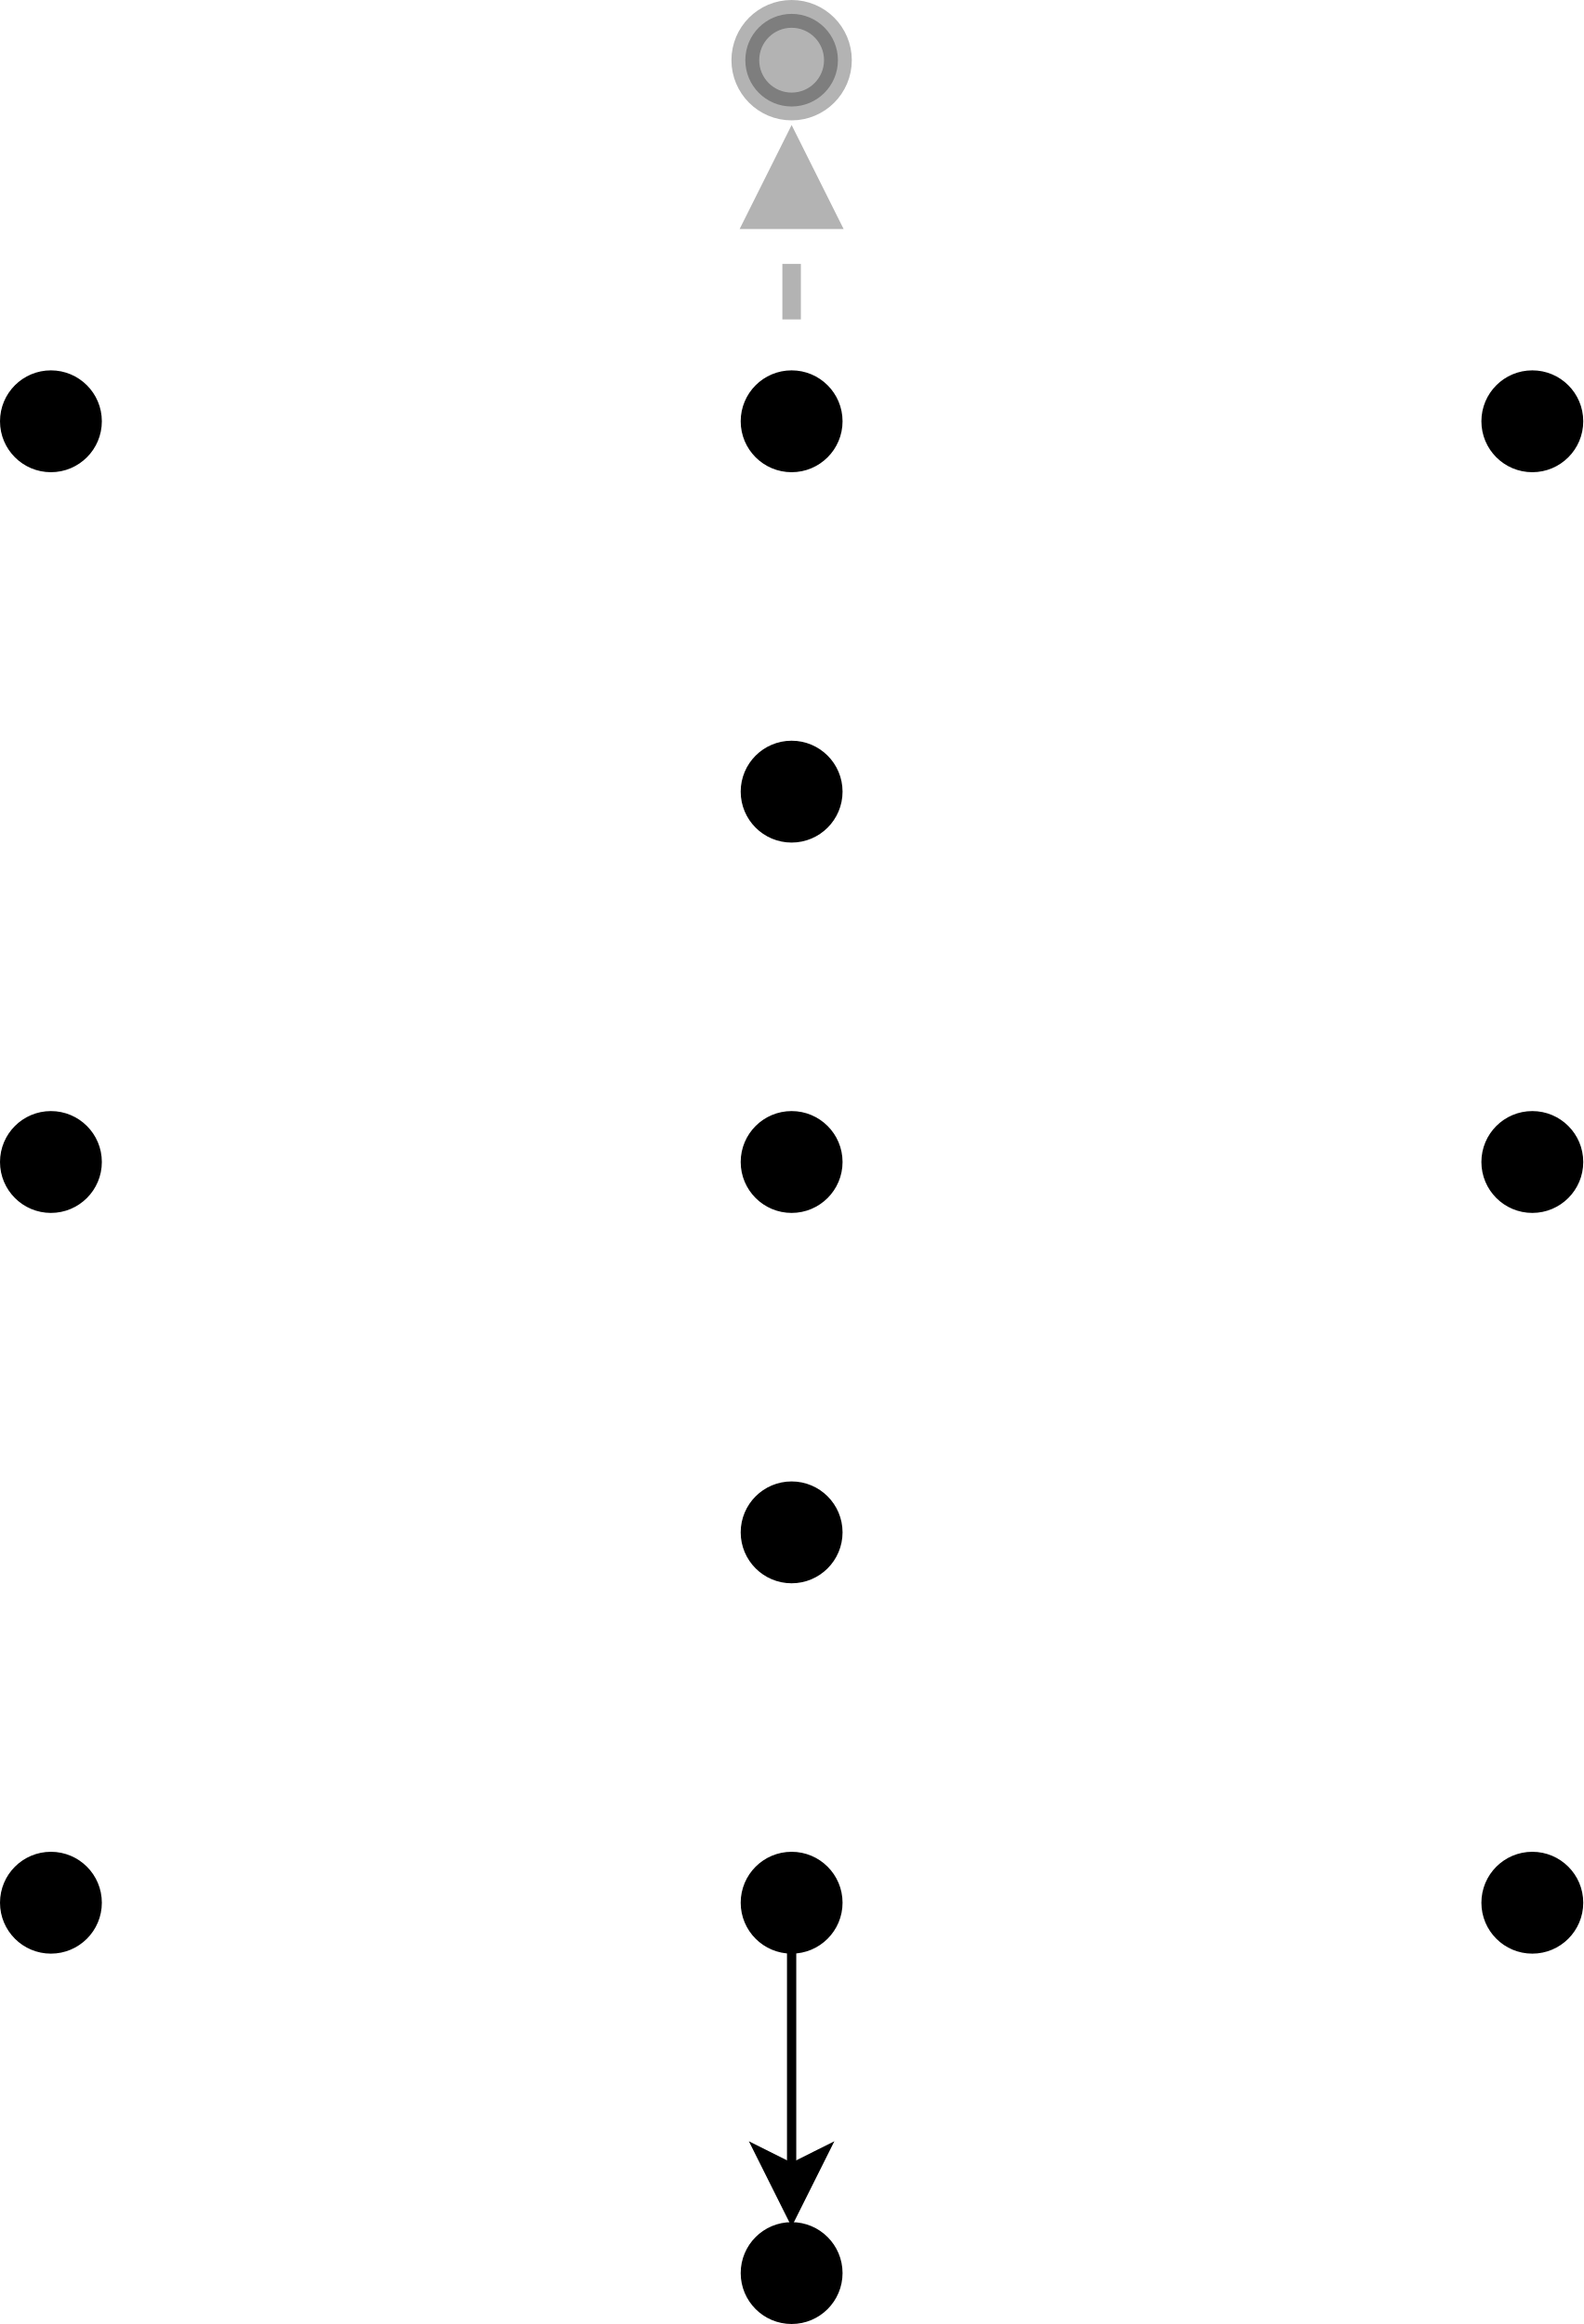
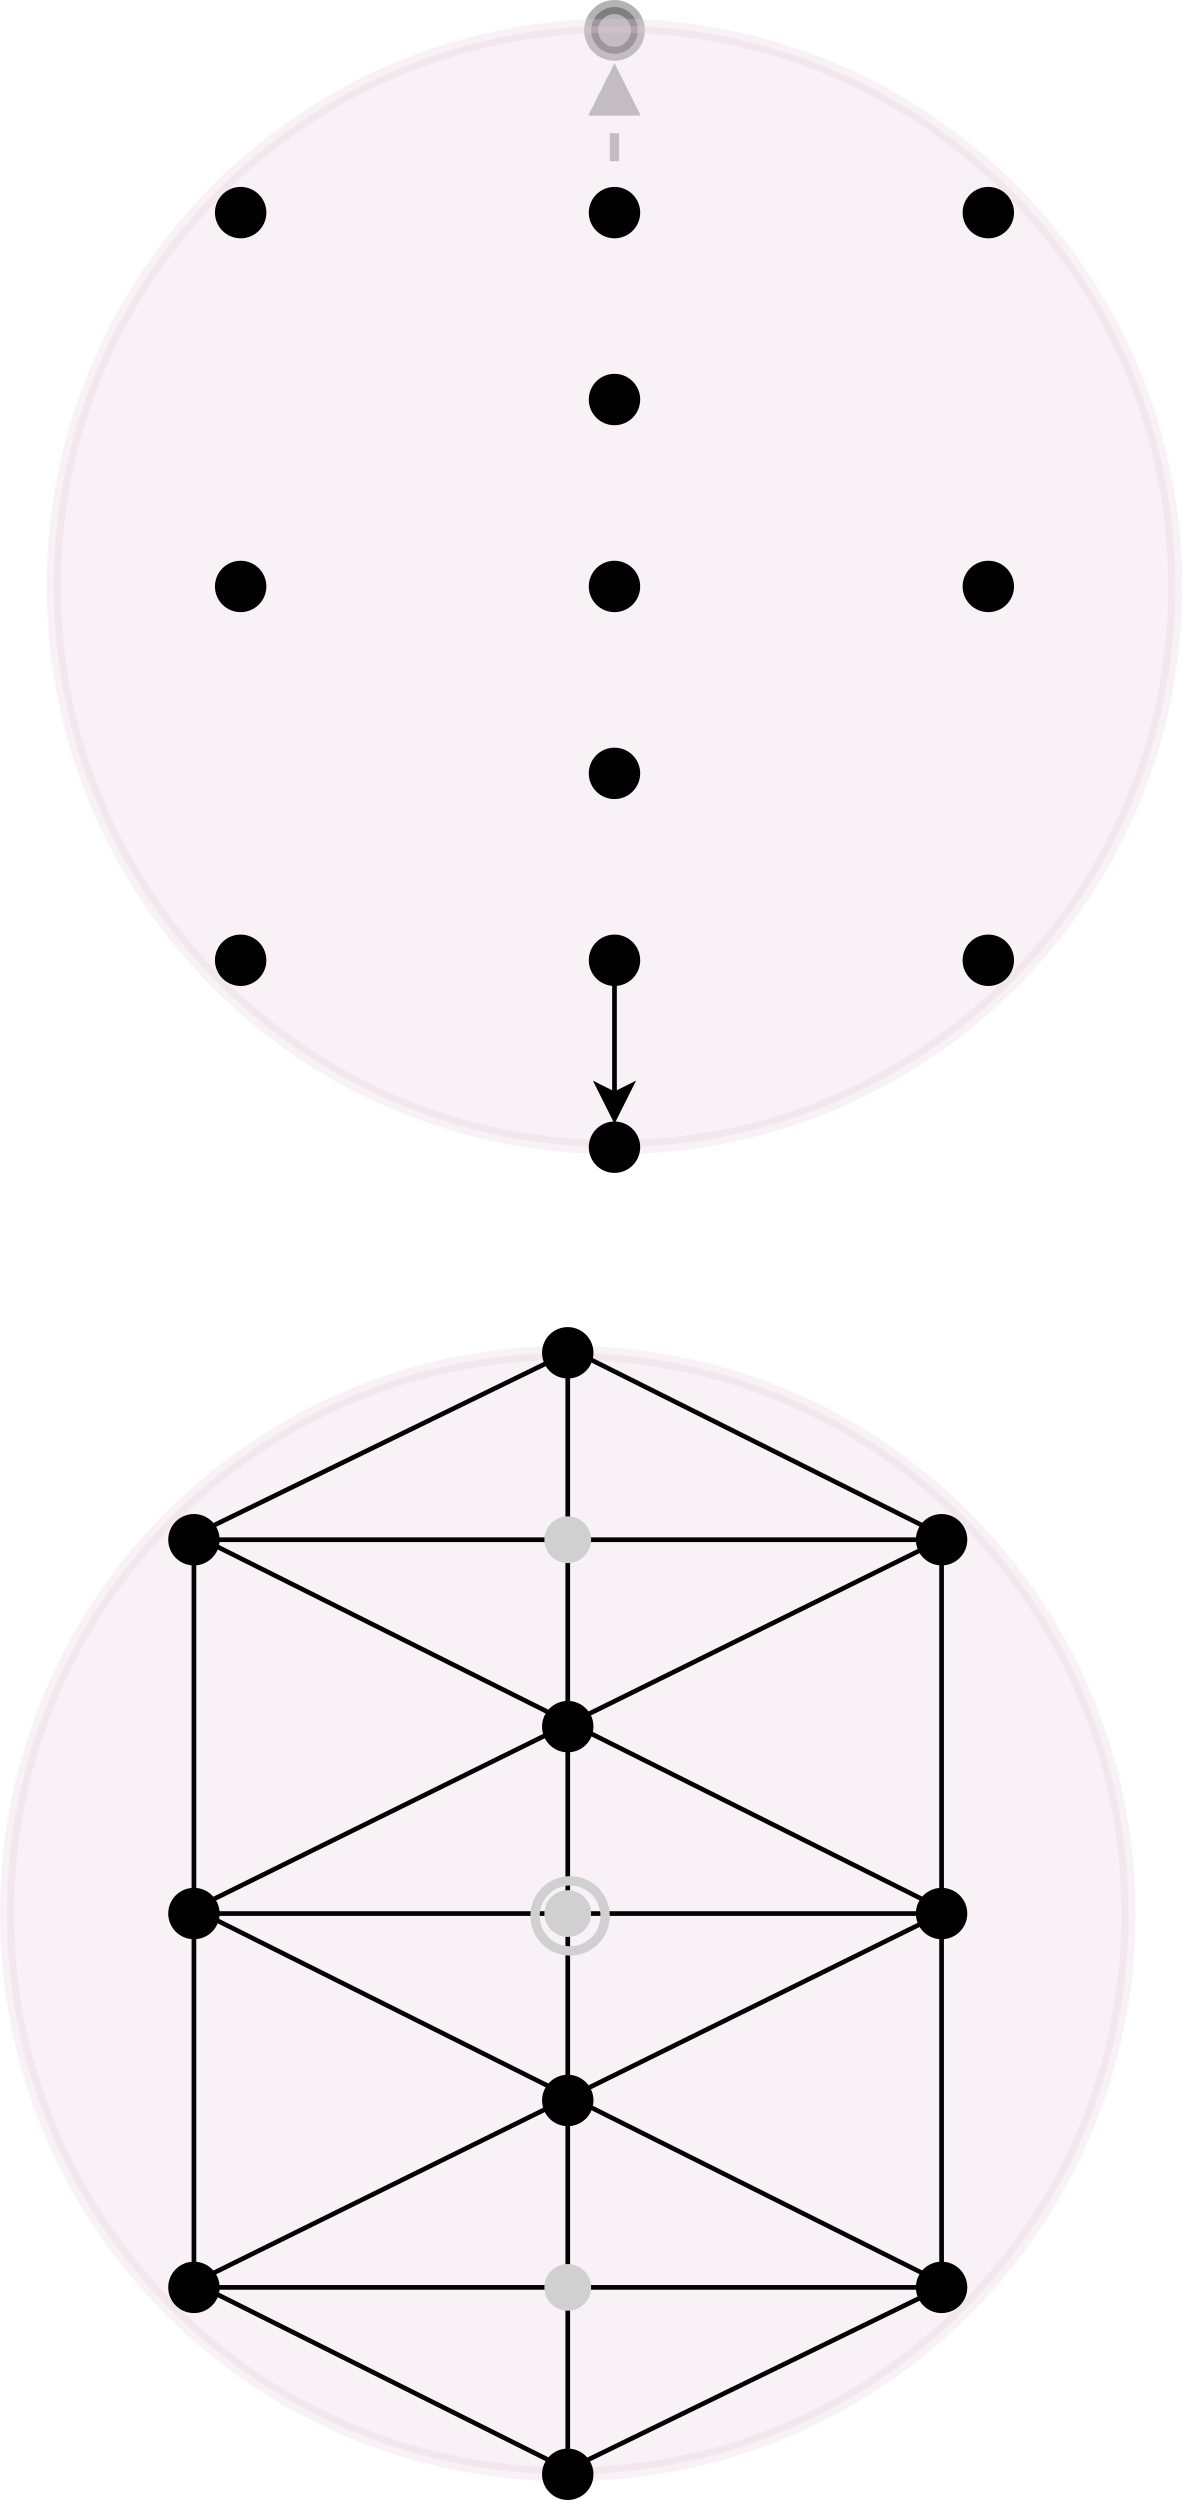
- <svg xmlns="http://www.w3.org/2000/svg" version="1.1" width="171px" height="251px" viewBox="-0.5 -0.5 171 251" content="&lt;mxfile host=&quot;Electron&quot; modified=&quot;2022-08-30T06:53:57.338Z&quot; agent=&quot;5.0 (X11; Linux x86_64) AppleWebKit/537.36 (KHTML, like Gecko) draw.io/20.2.3 Chrome/102.0.5.167 Electron/19.0.11 Safari/537.36&quot; etag=&quot;fk9HyDloVKHDMdA9wIkn&quot; version=&quot;20.2.3&quot; type=&quot;device&quot;&gt;&lt;diagram id=&quot;eQyiQXlATlV-RJjQMa87&quot; name=&quot;Page-2&quot;&gt;7Vtbc5s4FP41fuwOCOPYj/ElbafNTDve7SUvO8TIhlQgV5Zj01+/wkjcRLHMYggpTR/QQRyh7/t0dCThgTHzjm+JtXXusQ3RAGj2cWDMBwDoQwAG4X/NDiLLeKxFhg1xbV4pMSzdX5AbRbW9a8NdpiLFGFF3mzWusO/DFc3YLELwIVttjVG21a21gZJhubKQbP3q2tThvQA3if0ddDeOaFkfTaI7niUqcxc7x7LxITKdOmcsBsaMYEyjK+84gygET+ASIXD3m7ufnr4szOH9v+ZT8GU2CVae8/T5DQf72UJ7/v5TiFij/F0J9Gll30PJN+8XDQRY0LdvQ8xZ6RHh1Y+BMXWoh1hRZ5cE730bhk1orGRbO+dUCG+tsU859zrg5RlGmJz8GtrpH7PvKME/YOrO9PQX3xEUhT7Yy9y5SDQuQ1AGILQzquAovYXYg5QErMIh0YLJleqkZCBsBCKLus9ZLVlckpvYXdzCJ+yy1wOaGD4j7kcMHpD1sMN7soL8oTSfZ/wMJ1k/1CIbSCU/7CLV6cR0UssFyjEUlIMQG9GsMD04LoXLrbUK7xxYUMmKyNpto2G+do+hfKZrxnGRVKpJyoZra4+oJKhQYpi9lEtDCA3tYkU9Q0LhsVRT4q5pZsgyeKhJSU4vkJywFakrQ2gJe7rcp/JAcf/h/QP5tvT+eXjYmeBW84jztYDuj67PYvhvfGvP7s59FEI4096tcbsCfz/82o/X7wJn83OoozfitRUjk499WBaY5Pcs6+ULiRRgmB3h+ijnQjVU5B3F5fpjRTGZl00zfwSZ45q4jKeBprhUCfyvnMtxPVSOW2ZSTiz/dCYrR9hxuwFWr5dKeHTpt/D6L5OXvvN64fX8mKo2D0TBZ11IPRQW46fCQvLYqRR0WTb53BsMq+pGL/dzbd3Um2X1urkwCaismzhQtSQco587zk7fncnOJz2XtS212k4E6s3O+4B+YSJQXTd6uZ9r66beFXqvm6biTT4RaFo4Rr9PJ20H1JQHNL4fcNNTWdcuXdtbO2ZPpXTOVnFYSmv9vKNrT80KVFY/aKt6RrsYzbX5ovBILXd4F9c8e9RWevCkfNSWG8FiYZwSXVwlrTopU69y1lZM4KjWwdjnVpcO/HpS8rybaw/7ekN4r5qGZv58Qn5F2RSBeo10PMeQKrUvZfxX3WM9p4grMwl6Juti8swC7dpL5P7EXN4WrRxd88l4s7MyGPdc1niI1dzKqghWOS9fwrVLMJVpqfAFWysfSCoKSvRceVEFjOz3izfcQwPfLxaCq5IcdxZc3WwZXZUDwc6iC4yW0VXZZu0MujcvDFyV+bmr4LYeF1SWJF0Ft8kZrXDhrpIvsARwyYuYUAdvsG+hRWLNpZdJnY8YbznwT5DSgO/5WnuKs7QMKq4TOXpR6lciIV4vyuzK4ADF5Cnnrv9L6Co7tp0Rev63J63HaP1V5Rd5ePVJ2/Bqrxre1ifB1w2v3jK8Kh8idRbd1pOMFjM4CTVVwNUnttbhlcW78CDLdHwGodRjLdde8qvxaIMr+e29sfgP&lt;/diagram&gt;&lt;/mxfile&gt;">
+ <svg xmlns="http://www.w3.org/2000/svg" version="1.1" width="253px" height="535px" viewBox="-0.5 -0.5 253 535" content="&lt;mxfile host=&quot;Electron&quot; modified=&quot;2022-09-07T16:25:43.776Z&quot; agent=&quot;5.0 (X11; Linux x86_64) AppleWebKit/537.36 (KHTML, like Gecko) draw.io/20.2.8 Chrome/102.0.5.167 Electron/19.0.15 Safari/537.36&quot; etag=&quot;VDiT6Pl-NKm0JMhRzZdw&quot; version=&quot;20.2.8&quot; type=&quot;device&quot;&gt;&lt;diagram id=&quot;eQyiQXlATlV-RJjQMa87&quot; name=&quot;Page-2&quot;&gt;7V3fd6I4FP5rfOwefqp9bNXpdHd6zsxxZ9rtyx5GotBB4mJsdf76BQ0qCcXAJIQwTOeBhHiR7/tyc3NJsGeOltu7yFl5D9AFQc/Q3G3PHPcMQ7cMo5f819zdoWY41A4Vi8h3caNTxdT/CXBl2mzju2CdaYggDJC/ylbOYBiCGcrUOVEE37LN5jDIXnXlLABVMZ05AV376LvIw3dhDE71H4G/8NIr6/3rw5mlkzbGJtae48K3Q9X+5sxJzxxFEKLD0XI7AkECXorLAYEP75z9/PJtYlsP/9ovu2+j691s6b18ucJgvzrBBn//WxDEF8XfNQIhqmzbomzj+0K7FCwQujcJ5nHpewBnP3rmrYeWQVzU48MIbkIXJJfQ4pLrrL19ITk1hyHC3OsGLo9gAKO9XVPb/4vr1yiCP8DZmdv93/FMSlFiI/4yH/wgvTgNQRGAwM2oAqN0B+ASoGgXN3g7acHGSvXOZJDWRSBwkP+a1ZKDJbk4mjte4TP0469naGn36WM7aecxshbWcBPNAP7QOZ8X7FjXWTvIiRYAUXbig7ObPlXt1VJCOSaDcoIg7tFx4fbN8xGYrpxZcuYtdipZETnr1aGbz/1tIp/becxxnlSqScoFc2cTIEpQicRg/KV8lEBoaqUV9QoiBLaFmkrP2naGLBO7mjPJ6TmSS+vy1JUhtIC9sRt82T7+uYyspyv4jO7vv96BK10oe1U7/qQ/1saTXJ4IRRxb1sSfme1rpmFT/BlWDoHHSu4M0qNCkecOYQiKHLeSnpRkxU5ZKe1KbcJQ3xLlS3O5ZPGlLedyQFJpqUlluYDqEpVg66On5PgPG5f+we2S4/H2rNl4lxbC+A7OPpQUj59KCqeP7Us7lWVD0V3VBQz0YjuCZWN3slF05JCrm343chAjh2VVHDloTdQ7cgw6KkkKLKuqN5dL5bCjkuqVajJ53THJrVPKdrBpMqUj88SB2edEJjXsiiaTJYPVcjIHnLi8FEGJptLoqOTWL2VzyTeV1U1kS+Y/qsdZerEd0brhmzdTkkvKnXOayNbuA7pklppjB5nMogyJFk6XzaIcuqnqgxCdbz6r8wJ1TdNJL1B7KMA3e9YJp6zHqTz1kDx6dLm6nNGDzzSSikUFc2l0qTp+kQAdH9ZMptjFZu8sFSzHOftKsD6xkC9dhSlrJV8KZjvQNYymwVvnOtexlvxRKyOxexOFuW41DXOWZJCykrYs2fCy5GfaJWnbkI05S2pDGUn3m4YuS65BVXTl+wuWCbky6JLuWL54Weat7XLH0iVtsswvlZE0NdrJDuDMVs34qPhYtscwWzXlo5zDUDa8UrY21gavJhteobO7bOKP2mFIjH/nW4vPiRE+HppZTswhzYmdw4ktihOxU8L27QdNA5iUQJ3iT9x2UJ2+qeKd/w9/3T9HT9Pl1+fntW3caMvIe8zZc/jJD8H6Pdvaq7/2v6dauHC9G/NmZvz9/HMznH/ceYv/LD1gywL/Skq/6C4bktInZaP3CRPMKX3CEKUrfin9fDJFL9dSkMwhJy6P73Woi0vRu48V4HLIh8qhZCZZ5gW/F5OVPexQroPlvCZe7iIYBWRDvkznGNGV1o1ebEe0bvhGWZ1uSgYBlXVzdFSShMOUU/rdxg6tGpfSo3PRK+EU4JLbVEt2INCmDVUK6IYMBKrrRi+2I1o3bXoRkQK64eZvyECgbuEwPbtr+eBBpgM4xQG15wNEv1JGASp5Zelkp3b47qlUkkrqxbkVuyU11ycNiR6aGahsx7O2wgdPSjxryyeQ7z7VLrYq2/H5hOSkGdHdvk3b4hVQDa+RnwzIBcomD9QuHKffdM/pSWvNTBodk7yYvDBBEz1F7p6Y02nRyt6VDMbrHZWZNje0nEuOD7Hqm1nlwUrH5VMw9yOIaFoqrGBryLLgwjtn3wZjZpcFD7CFGlYF54Jb557E2sHVbcno1rnFqHZ0DVMyug3ZfcgH3UHDwG3I5kMh4Er3CyxTElXBrXNEy524s8QLcQA4xUUYIQ8uYOgEk1MtEV6e2nyCcIWBfwEI7XDO19kgmKWlHNqHSK9AMbjdIZArunt8sxdDXObY9ZeE3pDt93yETv6YnHQfzfTqLWXh1a9lw9uQ3cqC4JU+CLYbXl0yvA15mY8YdKUHGa2K4KiBTTq8tHgnSxCHPmEMIQWCRlzv9DPQhwTX6ce0zcn/&lt;/diagram&gt;&lt;/mxfile&gt;">
  <defs />
  <g>
-     <path d="M 85 46 L 85 23.24" fill="none" stroke="#b3b3b3" stroke-width="2" stroke-miterlimit="10" stroke-dasharray="6 6" pointer-events="stroke" />
-     <path d="M 85 15.24 L 89 23.24 L 81 23.24 Z" fill="#b3b3b3" stroke="#b3b3b3" stroke-width="2" stroke-miterlimit="10" pointer-events="all" />
-     <ellipse cx="85" cy="6" rx="5" ry="5" fill-opacity="0.3" fill="#000000" stroke="rgb(0, 0, 0)" stroke-opacity="0.3" stroke-width="3" pointer-events="all" />
-     <ellipse cx="165" cy="45" rx="5" ry="5" fill="#000000" stroke="rgb(0, 0, 0)" pointer-events="all" />
-     <ellipse cx="165" cy="125" rx="5" ry="5" fill="#000000" stroke="rgb(0, 0, 0)" pointer-events="all" />
-     <ellipse cx="165" cy="205" rx="5" ry="5" fill="#000000" stroke="rgb(0, 0, 0)" pointer-events="all" />
-     <ellipse cx="5" cy="205" rx="5" ry="5" fill="#000000" stroke="rgb(0, 0, 0)" pointer-events="all" />
-     <ellipse cx="5" cy="125" rx="5" ry="5" fill="#000000" stroke="rgb(0, 0, 0)" pointer-events="all" />
-     <ellipse cx="5" cy="45" rx="5" ry="5" fill="#000000" stroke="rgb(0, 0, 0)" pointer-events="all" />
-     <path d="M 85 210 L 85 230 L 85 220 L 85 233.63" fill="none" stroke="rgb(0, 0, 0)" stroke-miterlimit="10" pointer-events="stroke" />
-     <path d="M 85 238.88 L 81.5 231.88 L 85 233.63 L 88.5 231.88 Z" fill="rgb(0, 0, 0)" stroke="rgb(0, 0, 0)" stroke-miterlimit="10" pointer-events="all" />
-     <ellipse cx="85" cy="205" rx="5" ry="5" fill="#000000" stroke="rgb(0, 0, 0)" pointer-events="all" />
-     <ellipse cx="85" cy="165" rx="5" ry="5" fill="#000000" stroke="rgb(0, 0, 0)" pointer-events="all" />
-     <ellipse cx="85" cy="125" rx="5" ry="5" fill="#000000" stroke="rgb(0, 0, 0)" pointer-events="all" />
-     <ellipse cx="85" cy="85" rx="5" ry="5" fill="#000000" stroke="rgb(0, 0, 0)" pointer-events="all" />
-     <ellipse cx="85" cy="45" rx="5" ry="5" fill="#000000" stroke="rgb(0, 0, 0)" pointer-events="all" />
-     <ellipse cx="85" cy="245" rx="5" ry="5" fill="#000000" stroke="rgb(0, 0, 0)" pointer-events="all" />
+     <path d="M 131 46 L 131 23.24" fill="none" stroke="#b3b3b3" stroke-width="2" stroke-miterlimit="10" stroke-dasharray="6 6" pointer-events="stroke" />
+     <path d="M 131 15.24 L 135 23.24 L 127 23.24 Z" fill="#b3b3b3" stroke="#b3b3b3" stroke-width="2" stroke-miterlimit="10" pointer-events="all" />
+     <ellipse cx="131" cy="6" rx="5" ry="5" fill-opacity="0.3" fill="#000000" stroke="rgb(0, 0, 0)" stroke-opacity="0.3" stroke-width="3" pointer-events="all" />
+     <ellipse cx="121" cy="409" rx="120" ry="120" fill-opacity="0.3" fill="#e6d0de" stroke="#e6d0de" stroke-opacity="0.3" stroke-width="3" pointer-events="all" />
+     <path d="M 201 489 L 121 528" fill="none" stroke="rgb(0, 0, 0)" stroke-miterlimit="10" pointer-events="stroke" />
+     <path d="M 41 488 L 121 528" fill="none" stroke="rgb(0, 0, 0)" stroke-miterlimit="10" pointer-events="stroke" />
+     <path d="M 121 489 L 42 489" fill="none" stroke="rgb(0, 0, 0)" stroke-miterlimit="10" pointer-events="stroke" />
+     <path d="M 201 489 L 122 489" fill="none" stroke="rgb(0, 0, 0)" stroke-miterlimit="10" pointer-events="stroke" />
+     <path d="M 41 408 L 201 488" fill="none" stroke="rgb(0, 0, 0)" stroke-miterlimit="10" pointer-events="stroke" />
+     <path d="M 201 409 L 41 488" fill="none" stroke="rgb(0, 0, 0)" stroke-miterlimit="10" pointer-events="stroke" />
+     <path d="M 41 409 L 41 488" fill="none" stroke="rgb(0, 0, 0)" stroke-miterlimit="10" pointer-events="stroke" />
+     <path d="M 201 409 L 201 488" fill="none" stroke="rgb(0, 0, 0)" stroke-miterlimit="10" pointer-events="stroke" />
+     <path d="M 201 329 L 201 408" fill="none" stroke="rgb(0, 0, 0)" stroke-miterlimit="10" pointer-events="stroke" />
+     <path d="M 41 329 L 41 408" fill="none" stroke="rgb(0, 0, 0)" stroke-miterlimit="10" pointer-events="stroke" />
+     <path d="M 201 329 L 41 408" fill="none" stroke="rgb(0, 0, 0)" stroke-miterlimit="10" pointer-events="stroke" />
+     <path d="M 121 409 L 42 409" fill="none" stroke="rgb(0, 0, 0)" stroke-miterlimit="10" pointer-events="stroke" />
+     <path d="M 41 328 L 201 408" fill="none" stroke="rgb(0, 0, 0)" stroke-miterlimit="10" pointer-events="stroke" />
+     <path d="M 201 329 L 122 329" fill="none" stroke="rgb(0, 0, 0)" stroke-miterlimit="10" pointer-events="stroke" />
+     <path d="M 121 288 L 121 528" fill="none" stroke="rgb(0, 0, 0)" stroke-miterlimit="10" pointer-events="stroke" />
+     <path d="M 201 409 L 122 409" fill="none" stroke="rgb(0, 0, 0)" stroke-miterlimit="10" pointer-events="stroke" />
+     <path d="M 121 329 L 42 329" fill="none" stroke="rgb(0, 0, 0)" stroke-miterlimit="10" pointer-events="stroke" />
+     <path d="M 121 289 L 41 328" fill="none" stroke="rgb(0, 0, 0)" stroke-miterlimit="10" pointer-events="stroke" />
+     <path d="M 121 288 L 201 328" fill="none" stroke="rgb(0, 0, 0)" stroke-miterlimit="10" pointer-events="stroke" />
+     <ellipse cx="41" cy="329" rx="5" ry="5" fill="#000000" stroke="rgb(0, 0, 0)" pointer-events="all" />
+     <ellipse cx="201" cy="329" rx="5" ry="5" fill="#000000" stroke="rgb(0, 0, 0)" pointer-events="all" />
+     <ellipse cx="121" cy="329" rx="5" ry="5" fill="#d0d0d0" stroke="none" pointer-events="all" />
+     <ellipse cx="201" cy="409" rx="5" ry="5" fill="#000000" stroke="rgb(0, 0, 0)" pointer-events="all" />
+     <ellipse cx="121" cy="489" rx="5" ry="5" fill="#d0d0d0" stroke="none" pointer-events="all" />
+     <ellipse cx="41" cy="489" rx="5" ry="5" fill="#000000" stroke="rgb(0, 0, 0)" pointer-events="all" />
+     <ellipse cx="41" cy="409" rx="5" ry="5" fill="#000000" stroke="rgb(0, 0, 0)" pointer-events="all" />
+     <ellipse cx="201" cy="489" rx="5" ry="5" fill="#000000" stroke="rgb(0, 0, 0)" pointer-events="all" />
+     <ellipse cx="121" cy="409" rx="5" ry="5" fill="#d0d0d0" stroke="none" pointer-events="all" />
+     <ellipse cx="121" cy="529" rx="5" ry="5" fill="#000000" stroke="rgb(0, 0, 0)" pointer-events="all" />
+     <ellipse cx="121" cy="289" rx="5" ry="5" fill="#000000" stroke="rgb(0, 0, 0)" pointer-events="all" />
+     <ellipse cx="121" cy="449" rx="5" ry="5" fill="#000000" stroke="rgb(0, 0, 0)" pointer-events="all" />
+     <ellipse cx="121" cy="369" rx="5" ry="5" fill="#000000" stroke="rgb(0, 0, 0)" pointer-events="all" />
+     <ellipse cx="121.5" cy="409.5" rx="7.5" ry="7.5" fill="none" stroke="#d0d0d0" stroke-width="2" pointer-events="all" />
+     <ellipse cx="131" cy="125" rx="120" ry="120" fill-opacity="0.3" fill="#e6d0de" stroke="#e6d0de" stroke-opacity="0.3" stroke-width="3" pointer-events="all" />
+     <ellipse cx="211" cy="45" rx="5" ry="5" fill="#000000" stroke="rgb(0, 0, 0)" pointer-events="all" />
+     <ellipse cx="211" cy="125" rx="5" ry="5" fill="#000000" stroke="rgb(0, 0, 0)" pointer-events="all" />
+     <ellipse cx="211" cy="205" rx="5" ry="5" fill="#000000" stroke="rgb(0, 0, 0)" pointer-events="all" />
+     <ellipse cx="51" cy="205" rx="5" ry="5" fill="#000000" stroke="rgb(0, 0, 0)" pointer-events="all" />
+     <ellipse cx="51" cy="125" rx="5" ry="5" fill="#000000" stroke="rgb(0, 0, 0)" pointer-events="all" />
+     <ellipse cx="51" cy="45" rx="5" ry="5" fill="#000000" stroke="rgb(0, 0, 0)" pointer-events="all" />
+     <path d="M 131 210 L 131 230 L 131 220 L 131 233.63" fill="none" stroke="rgb(0, 0, 0)" stroke-miterlimit="10" pointer-events="stroke" />
+     <path d="M 131 238.88 L 127.5 231.88 L 131 233.63 L 134.5 231.88 Z" fill="rgb(0, 0, 0)" stroke="rgb(0, 0, 0)" stroke-miterlimit="10" pointer-events="all" />
+     <ellipse cx="131" cy="205" rx="5" ry="5" fill="#000000" stroke="rgb(0, 0, 0)" pointer-events="all" />
+     <ellipse cx="131" cy="165" rx="5" ry="5" fill="#000000" stroke="rgb(0, 0, 0)" pointer-events="all" />
+     <ellipse cx="131" cy="125" rx="5" ry="5" fill="#000000" stroke="rgb(0, 0, 0)" pointer-events="all" />
+     <ellipse cx="131" cy="85" rx="5" ry="5" fill="#000000" stroke="rgb(0, 0, 0)" pointer-events="all" />
+     <ellipse cx="131" cy="45" rx="5" ry="5" fill="#000000" stroke="rgb(0, 0, 0)" pointer-events="all" />
+     <ellipse cx="131" cy="245" rx="5" ry="5" fill="#000000" stroke="rgb(0, 0, 0)" pointer-events="all" />
  </g>
</svg>
